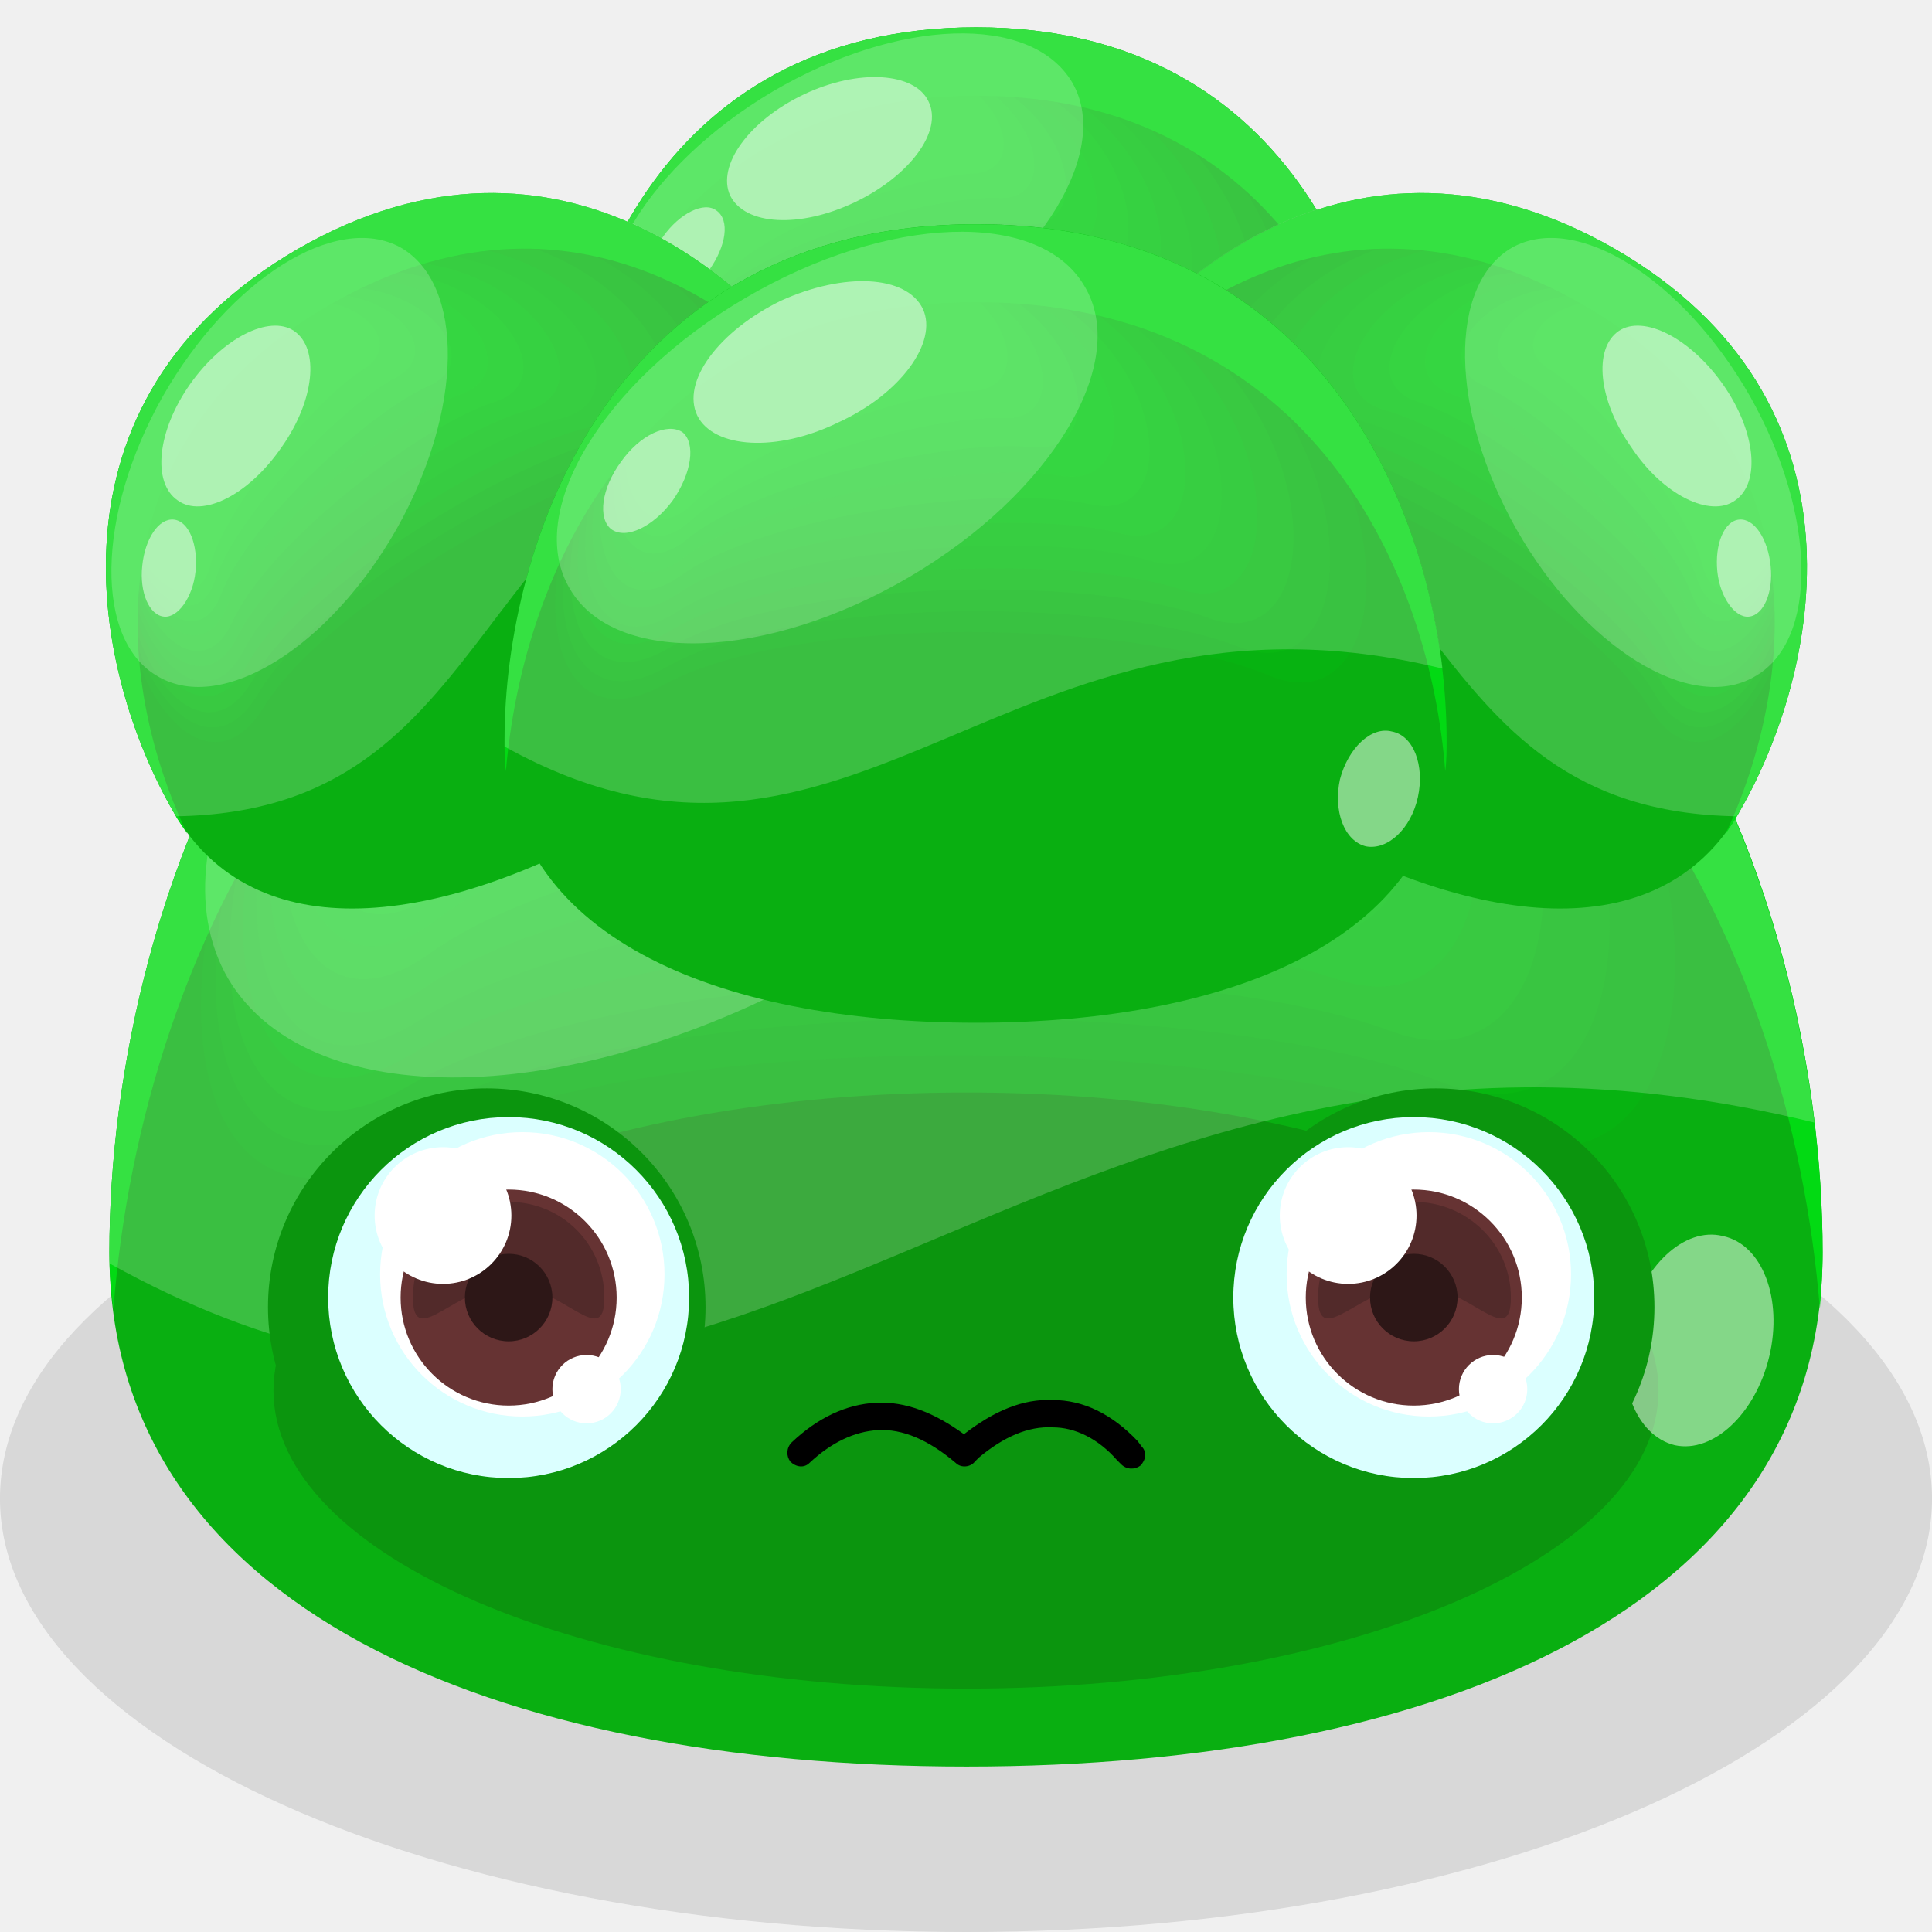
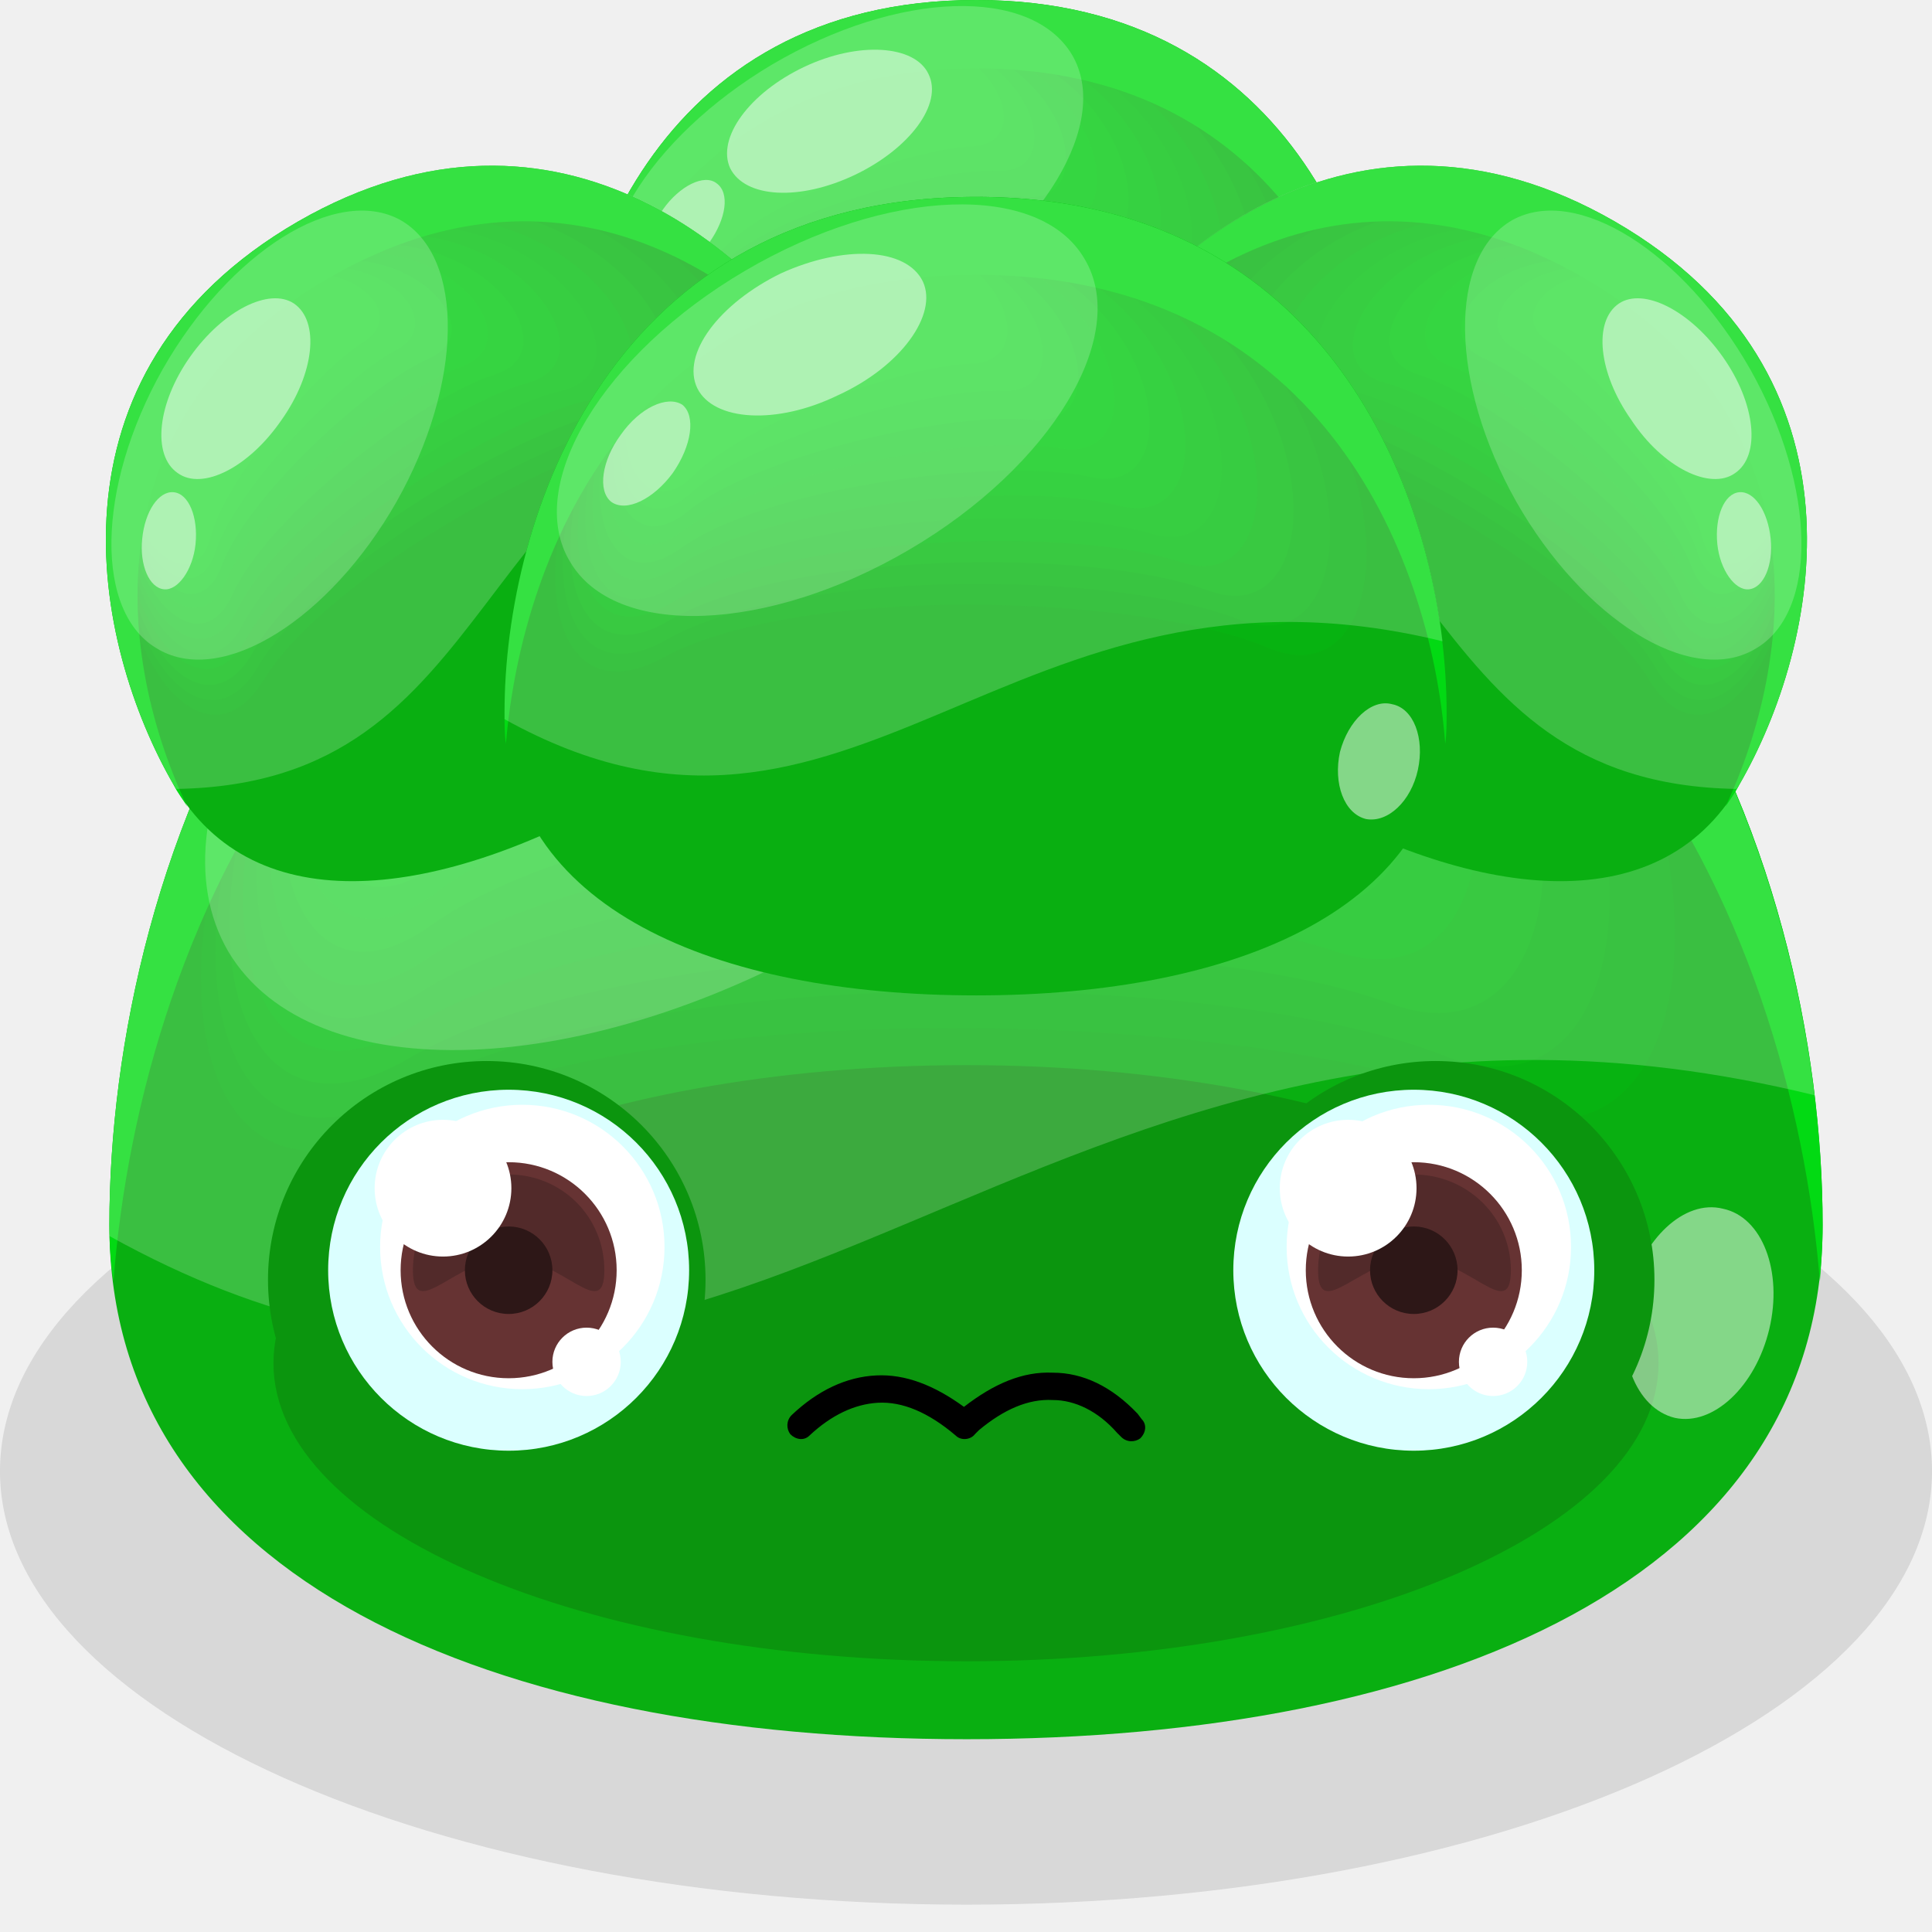
<svg xmlns="http://www.w3.org/2000/svg" width="64" height="64" viewBox="0 0 64 64" id="svg6999" version="1.1">
  <defs id="defs7001" />
-   <g id="layer1" transform="translate(0,-988.3622)">
+   <g id="layer1" transform="translate(0,-989.2682)">
    <g transform="matrix(0.0452937,0,0,0.04529361,-100.5067,944.654)" style="clip-rule:evenodd;fill-rule:evenodd;image-rendering:optimizeQuality;shape-rendering:geometricPrecision;text-rendering:geometricPrecision" id="_869330224">
      <path style="fill:#000000;fill-opacity:0.102" id="path4052" d="m 2926,1743 c 390,0 706,142 706,318 0,175 -316,317 -706,317 -390,0 -707,-142 -707,-317 0,-176 317,-318 707,-318 z" class="fil1" />
      <g id="g4054">
        <path style="fill:#09af11" id="path4056" d="m 2926,1196 c 487,0 626,426 626,685 0,259 -280,376 -626,376 -346,0 -627,-117 -627,-376 0,-259 139,-685 627,-685 z" class="fil18" />
        <path style="fill:#09af11" id="path4058" d="m 2505,1832 c -276,146 -186,-621 411,-619 648,2 679,726 438,619 -181,-80 -657,-101 -849,0 z" class="fil18" />
        <g id="g4060">
          <path style="fill:#08b311;fill-opacity:0.953" id="path4062" d="m 2509,1808 c -260,142 -184,-582 382,-589 614,-9 654,672 423,575 -172,-72 -624,-85 -805,14 z" class="fil19" />
          <path style="fill:#08b711;fill-opacity:0.91" id="path4064" d="m 2514,1784 c -244,138 -184,-543 352,-560 581,-19 629,620 409,533 -164,-65 -592,-69 -761,27 z" class="fil20" />
          <path style="fill:#07bb12;fill-opacity:0.863" id="path4066" d="m 2518,1759 c -228,134 -182,-503 323,-530 548,-29 603,567 395,490 -157,-58 -560,-52 -718,40 z" class="fil21" />
          <path style="fill:#06bf12;fill-opacity:0.82" id="path4068" d="m 2522,1735 c -212,130 -181,-463 294,-500 515,-40 578,513 380,446 -148,-50 -527,-36 -674,54 z" class="fil22" />
          <path style="fill:#06c312;fill-opacity:0.773" id="path4070" d="m 2526,1711 c -196,125 -179,-424 265,-471 482,-50 553,460 366,403 -140,-42 -495,-19 -631,68 z" class="fil23" />
          <path style="fill:#05c612;fill-opacity:0.725" id="path4072" d="m 2530,1687 c -180,121 -178,-385 236,-441 449,-61 527,406 352,359 -132,-34 -464,-2 -588,82 z" class="fil24" />
          <path style="fill:#05ca12;fill-opacity:0.682" id="path4074" d="m 2534,1662 c -164,118 -176,-345 207,-411 416,-71 502,353 337,317 -123,-27 -431,13 -544,94 z" class="fil25" />
          <path style="fill:#04ce12;fill-opacity:0.635" id="path4076" d="m 2538,1638 c -148,113 -175,-306 178,-381 382,-82 477,299 323,273 -115,-20 -399,30 -501,108 z" class="fil26" />
          <path style="fill:#03d213;fill-opacity:0.592" id="path4078" d="m 2542,1614 c -132,109 -173,-267 149,-352 349,-92 451,246 308,230 -106,-12 -366,47 -457,122 z" class="fil27" />
          <path style="fill:#03d613;fill-opacity:0.545" id="path4080" d="m 2546,1590 c -116,104 -172,-228 120,-322 316,-103 426,192 294,186 -99,-4 -334,63 -414,136 z" class="fil28" />
        </g>
        <path style="fill:#02da13;fill-opacity:0.502" id="path4082" d="m 2550,1565 c -99,101 -170,-188 91,-292 283,-113 401,139 280,143 -91,4 -302,80 -371,149 z" class="fil29" />
        <path style="fill:#02da13" id="path4084" d="m 2926,1196 c 487,0 626,426 626,685 0,14 -1,28 -2,41 -21,-259 -174,-624 -624,-624 -451,0 -604,365 -624,624 -2,-13 -3,-27 -3,-41 0,-259 139,-685 627,-685 z" class="fil30" />
        <path style="fill:#0b950e" id="path4086" d="m 2926,1764 c 279,0 506,97 506,218 0,121 -227,218 -506,218 -280,0 -507,-97 -507,-218 0,-121 227,-218 507,-218 z" class="fil31" />
        <path style="fill:#ffffff;fill-opacity:0.2" id="path4088" d="m 2926,1196 c 431,0 589,334 620,590 -580,-142 -782,361 -1247,103 0,-3 0,-5 0,-8 0,-259 139,-685 627,-685 z" class="fil16" />
        <path style="fill:#ffffff;fill-opacity:0.2" id="path4090" d="m 2619,1293 c 189,-111 391,-118 451,-16 61,103 -43,276 -232,387 -189,112 -391,119 -452,17 -60,-103 44,-276 233,-388 z" class="fil16" />
        <path style="fill:#ffffff;fill-opacity:0.502" id="path4092" d="m 3479,1869 c 29,6 44,46 34,88 -10,42 -41,71 -69,65 -29,-7 -44,-47 -34,-89 10,-42 41,-71 69,-64 z" class="fil17" />
        <path style="fill:#ffffff;fill-opacity:0.502" id="path4094" d="m 2667,1297 c 82,-39 166,-34 188,11 21,44 -29,113 -111,152 -83,39 -167,34 -189,-11 -21,-44 29,-112 112,-152 z" class="fil17" />
        <path style="fill:#ffffff;fill-opacity:0.502" id="path4096" d="m 2454,1511 c 25,-35 62,-53 81,-39 19,14 14,54 -12,90 -25,35 -62,53 -81,39 -19,-14 -14,-54 12,-90 z" class="fil17" />
      </g>
      <g id="g4098">
        <path style="fill:#09af11" id="path4100" d="m 2933,985 c 235,0 303,207 303,332 0,125 -136,182 -303,182 -168,0 -304,-57 -304,-182 0,-125 68,-332 304,-332 z" class="fil18" />
        <path style="fill:#09af11" id="path4102" d="m 2729,1293 c -133,71 -90,-300 199,-300 314,1 329,352 212,300 -88,-39 -318,-49 -411,0 z" class="fil18" />
        <g id="g4104">
          <path style="fill:#08b311;fill-opacity:0.953" id="path4106" d="m 2731,1282 c -126,68 -89,-282 185,-286 297,-4 317,326 205,279 -84,-35 -303,-41 -390,7 z" class="fil19" />
          <path style="fill:#08b711;fill-opacity:0.91" id="path4108" d="m 2733,1270 c -118,67 -89,-263 171,-271 281,-9 304,300 198,258 -80,-32 -287,-34 -369,13 z" class="fil20" />
          <path style="fill:#07bb12;fill-opacity:0.863" id="path4110" d="m 2735,1258 c -110,65 -88,-244 157,-257 265,-14 292,275 191,237 -76,-27 -271,-25 -348,20 z" class="fil21" />
          <path style="fill:#06bf12;fill-opacity:0.82" id="path4112" d="m 2737,1246 c -103,63 -87,-224 142,-242 250,-19 280,248 185,216 -72,-24 -256,-17 -327,26 z" class="fil22" />
          <path style="fill:#06c312;fill-opacity:0.773" id="path4114" d="m 2739,1235 c -95,60 -87,-206 128,-228 234,-25 268,222 178,195 -68,-21 -240,-10 -306,33 z" class="fil23" />
          <path style="fill:#05c612;fill-opacity:0.725" id="path4116" d="m 2741,1223 c -87,59 -86,-187 114,-214 218,-29 256,197 171,174 -64,-16 -225,-1 -285,40 z" class="fil24" />
          <path style="fill:#05ca12;fill-opacity:0.682" id="path4118" d="m 2743,1211 c -79,57 -85,-167 100,-199 201,-35 243,171 164,153 -60,-13 -209,7 -264,46 z" class="fil25" />
          <path style="fill:#04ce12;fill-opacity:0.635" id="path4120" d="m 2745,1199 c -72,55 -85,-148 86,-184 185,-40 231,145 156,132 -55,-10 -192,14 -242,52 z" class="fil26" />
          <path style="fill:#03d213;fill-opacity:0.592" id="path4122" d="m 2747,1188 c -64,52 -84,-130 72,-171 169,-44 219,119 149,112 -51,-6 -177,22 -221,59 z" class="fil27" />
          <path style="fill:#03d613;fill-opacity:0.545" id="path4124" d="m 2749,1176 c -56,51 -83,-110 58,-156 153,-50 206,93 142,90 -47,-2 -161,31 -200,66 z" class="fil28" />
        </g>
        <path style="fill:#02da13;fill-opacity:0.502" id="path4126" d="m 2751,1164 c -48,49 -83,-91 44,-142 137,-54 194,68 135,70 -44,2 -146,38 -179,72 z" class="fil29" />
        <path style="fill:#02da13" id="path4128" d="m 2933,985 c 235,0 303,207 303,332 0,7 0,13 -1,20 -10,-126 -84,-302 -302,-302 -218,0 -293,176 -303,302 0,-7 -1,-13 -1,-20 0,-125 68,-332 304,-332 z" class="fil30" />
        <path style="fill:#ffffff;fill-opacity:0.2" id="path4130" d="m 2933,985 c 208,0 285,162 300,286 -281,-69 -378,175 -604,50 0,-2 0,-3 0,-4 0,-125 68,-332 304,-332 z" class="fil16" />
        <path style="fill:#ffffff;fill-opacity:0.2" id="path4132" d="m 2784,1032 c 92,-54 189,-57 219,-7 29,49 -21,133 -113,187 -91,54 -189,57 -219,8 -29,-50 22,-134 113,-188 z" class="fil16" />
        <path style="fill:#ffffff;fill-opacity:0.502" id="path4134" d="m 3201,1311 c 14,3 21,22 16,43 -5,20 -20,34 -33,31 -14,-3 -22,-22 -17,-43 5,-20 20,-34 34,-31 z" class="fil17" />
        <path style="fill:#ffffff;fill-opacity:0.502" id="path4136" d="m 2807,1034 c 40,-19 81,-16 91,5 11,22 -14,55 -54,74 -40,19 -80,17 -91,-5 -10,-22 14,-55 54,-74 z" class="fil17" />
        <path style="fill:#ffffff;fill-opacity:0.502" id="path4138" d="m 2704,1138 c 12,-17 30,-26 39,-19 10,7 7,26 -5,43 -13,17 -30,26 -40,19 -9,-7 -6,-26 6,-43 z" class="fil17" />
      </g>
      <g id="g4140">
        <path style="fill:#09af11" id="path4142" d="m 2437,1147 c 191,-110 343,26 402,128 58,101 -25,211 -161,289 -137,79 -273,97 -332,-5 -59,-102 -101,-301 91,-412 z" class="fil18" />
        <path style="fill:#09af11" id="path4144" d="m 2416,1493 c -75,120 -214,-202 21,-337 255,-146 432,132 313,144 -90,10 -282,110 -334,193 z" class="fil18" />
        <g id="g4146">
          <path style="fill:#08b311;fill-opacity:0.953" id="path4148" d="m 2412,1482 c -70,115 -205,-186 16,-318 240,-143 410,116 298,130 -85,11 -265,109 -314,188 z" class="fil19" />
          <path style="fill:#08b711;fill-opacity:0.91" id="path4150" d="m 2408,1472 c -64,110 -195,-172 12,-300 224,-139 388,101 281,116 -79,12 -248,108 -293,184 z" class="fil20" />
          <path style="fill:#07bb12;fill-opacity:0.863" id="path4152" d="m 2404,1462 c -59,104 -185,-157 7,-282 209,-136 366,85 266,103 -74,12 -232,106 -273,179 z" class="fil21" />
          <path style="fill:#06bf12;fill-opacity:0.82" id="path4154" d="m 2400,1451 c -53,99 -176,-141 2,-263 194,-133 344,70 251,89 -69,14 -215,105 -253,174 z" class="fil22" />
          <path style="fill:#06c312;fill-opacity:0.773" id="path4156" d="m 2397,1441 c -49,93 -167,-127 -3,-246 178,-129 322,56 235,76 -64,15 -199,105 -232,170 z" class="fil23" />
          <path style="fill:#05c612;fill-opacity:0.725" id="path4158" d="m 2393,1430 c -44,89 -158,-111 -8,-227 163,-126 300,40 220,62 -59,16 -182,104 -212,165 z" class="fil24" />
          <path style="fill:#05ca12;fill-opacity:0.682" id="path4160" d="m 2389,1420 c -38,83 -148,-96 -12,-209 147,-122 277,25 204,48 -54,17 -166,103 -192,161 z" class="fil25" />
          <path style="fill:#04ce12;fill-opacity:0.635" id="path4162" d="m 2385,1409 c -33,78 -138,-81 -17,-190 132,-119 256,9 189,34 -50,18 -150,102 -172,156 z" class="fil26" />
          <path style="fill:#03d213;fill-opacity:0.592" id="path4164" d="m 2381,1399 c -27,73 -129,-66 -22,-172 117,-116 234,-6 174,20 -45,20 -133,101 -152,152 z" class="fil27" />
          <path style="fill:#03d613;fill-opacity:0.545" id="path4166" d="m 2377,1388 c -22,68 -119,-50 -26,-153 101,-113 211,-22 158,6 -40,21 -117,101 -132,147 z" class="fil28" />
        </g>
        <path style="fill:#02da13;fill-opacity:0.502" id="path4168" d="m 2373,1378 c -16,62 -110,-36 -31,-136 86,-108 190,-36 143,-7 -35,22 -101,100 -112,143 z" class="fil29" />
        <path style="fill:#02da13" id="path4170" d="m 2437,1147 c 191,-110 343,26 402,128 3,5 6,11 8,16 -67,-97 -210,-205 -387,-103 -177,102 -155,280 -104,387 -3,-5 -7,-10 -10,-16 -59,-102 -101,-301 91,-412 z" class="fil30" />
        <path style="fill:#ffffff;fill-opacity:0.2" id="path4172" d="m 2437,1147 c 169,-98 308,-2 378,92 -261,75 -226,319 -467,323 -1,-1 -1,-2 -2,-3 -59,-102 -101,-301 91,-412 z" class="fil16" />
        <path style="fill:#ffffff;fill-opacity:0.2" id="path4174" d="m 2338,1255 c 49,-86 127,-135 174,-109 47,27 46,119 -3,206 -49,86 -127,135 -174,108 -47,-26 -46,-118 3,-205 z" class="fil16" />
        <path style="fill:#ffffff;fill-opacity:0.502" id="path4176" d="m 2807,1286 c 13,-4 28,8 34,27 5,19 0,37 -13,41 -13,4 -28,-8 -33,-27 -6,-19 0,-37 12,-41 z" class="fil17" />
        <path style="fill:#ffffff;fill-opacity:0.502" id="path4178" d="m 2358,1246 c 24,-34 58,-51 76,-39 19,13 15,51 -9,85 -24,35 -58,52 -76,39 -19,-13 -15,-51 9,-85 z" class="fil17" />
        <path style="fill:#ffffff;fill-opacity:0.502" id="path4180" d="m 2323,1379 c 2,-20 12,-35 23,-34 11,1 18,18 16,38 -2,19 -13,34 -23,33 -11,-1 -18,-18 -16,-37 z" class="fil17" />
      </g>
      <g id="g4182">
        <path style="fill:#09af11" id="path4184" d="m 3400,1147 c -191,-110 -343,26 -402,128 -58,101 25,211 161,289 136,79 273,97 332,-5 59,-102 101,-301 -91,-412 z" class="fil18" />
        <path style="fill:#09af11" id="path4186" d="m 3421,1493 c 75,120 214,-202 -21,-337 -255,-146 -432,132 -313,144 90,10 282,110 334,193 z" class="fil18" />
        <g id="g4188">
          <path style="fill:#08b311;fill-opacity:0.953" id="path4190" d="m 3425,1482 c 70,115 205,-186 -16,-318 -240,-143 -410,116 -298,130 85,11 265,109 314,188 z" class="fil19" />
          <path style="fill:#08b711;fill-opacity:0.91" id="path4192" d="m 3429,1472 c 64,110 195,-172 -12,-300 -224,-139 -388,101 -282,116 80,12 249,108 294,184 z" class="fil20" />
          <path style="fill:#07bb12;fill-opacity:0.863" id="path4194" d="m 3433,1462 c 59,104 185,-157 -7,-282 -209,-136 -366,85 -266,103 74,12 232,106 273,179 z" class="fil21" />
          <path style="fill:#06bf12;fill-opacity:0.82" id="path4196" d="m 3437,1451 c 53,99 176,-141 -2,-263 -194,-133 -344,70 -251,89 69,14 215,105 253,174 z" class="fil22" />
          <path style="fill:#06c312;fill-opacity:0.773" id="path4198" d="m 3440,1441 c 49,93 167,-127 3,-246 -178,-129 -322,56 -235,76 64,15 199,105 232,170 z" class="fil23" />
          <path style="fill:#05c612;fill-opacity:0.725" id="path4200" d="m 3444,1430 c 43,89 158,-111 8,-227 -163,-126 -300,40 -220,62 59,16 182,104 212,165 z" class="fil24" />
          <path style="fill:#05ca12;fill-opacity:0.682" id="path4202" d="m 3448,1420 c 38,83 148,-96 12,-209 -147,-122 -277,25 -204,48 54,17 166,103 192,161 z" class="fil25" />
          <path style="fill:#04ce12;fill-opacity:0.635" id="path4204" d="m 3452,1409 c 33,78 138,-81 17,-190 -132,-119 -256,9 -189,34 50,18 150,102 172,156 z" class="fil26" />
          <path style="fill:#03d213;fill-opacity:0.592" id="path4206" d="m 3456,1399 c 27,73 129,-66 21,-172 -116,-116 -233,-6 -173,20 45,20 133,101 152,152 z" class="fil27" />
          <path style="fill:#03d613;fill-opacity:0.545" id="path4208" d="m 3460,1388 c 22,68 119,-50 26,-153 -101,-113 -211,-22 -158,6 40,21 117,101 132,147 z" class="fil28" />
        </g>
        <path style="fill:#02da13;fill-opacity:0.502" id="path4210" d="m 3464,1378 c 16,62 110,-36 31,-136 -86,-108 -190,-36 -143,-7 35,22 101,100 112,143 z" class="fil29" />
        <path style="fill:#02da13" id="path4212" d="m 3400,1147 c -191,-110 -343,26 -402,128 -3,5 -6,11 -8,16 67,-97 210,-205 387,-103 177,102 154,280 104,387 3,-5 7,-10 10,-16 59,-102 101,-301 -91,-412 z" class="fil30" />
        <path style="fill:#ffffff;fill-opacity:0.2" id="path4214" d="m 3400,1147 c -169,-98 -308,-2 -378,92 260,75 226,319 467,323 1,-1 1,-2 2,-3 59,-102 101,-301 -91,-412 z" class="fil16" />
        <path style="fill:#ffffff;fill-opacity:0.2" id="path4216" d="m 3499,1255 c -49,-86 -127,-135 -174,-109 -47,27 -46,119 3,206 49,86 127,135 174,108 47,-26 46,-118 -3,-205 z" class="fil16" />
        <path style="fill:#ffffff;fill-opacity:0.502" id="path4218" d="m 3030,1286 c -13,-4 -28,8 -34,27 -5,19 0,37 13,41 13,4 28,-8 33,-27 6,-19 0,-37 -12,-41 z" class="fil17" />
        <path style="fill:#ffffff;fill-opacity:0.502" id="path4220" d="m 3479,1246 c -24,-34 -58,-51 -76,-39 -19,13 -15,51 9,85 23,35 58,52 76,39 19,-13 15,-51 -9,-85 z" class="fil17" />
        <path style="fill:#ffffff;fill-opacity:0.502" id="path4222" d="m 3514,1379 c -2,-20 -12,-35 -23,-34 -11,1 -18,18 -16,38 2,19 13,34 23,33 11,-1 18,-18 16,-37 z" class="fil17" />
      </g>
      <g id="g4224">
        <path style="fill:#09af11" id="path4226" d="m 2933,1129 c 268,0 344,235 344,377 0,143 -154,207 -344,207 -191,0 -345,-64 -345,-207 0,-142 77,-377 345,-377 z" class="fil18" />
        <path style="fill:#09af11" id="path4228" d="m 2701,1479 c -151,81 -102,-341 226,-340 357,1 374,399 241,340 -99,-44 -361,-55 -467,0 z" class="fil18" />
        <g id="g4230">
          <path style="fill:#08b311;fill-opacity:0.953" id="path4232" d="m 2704,1466 c -143,78 -102,-320 209,-324 339,-5 361,370 234,317 -95,-40 -344,-47 -443,7 z" class="fil19" />
          <path style="fill:#08b711;fill-opacity:0.91" id="path4234" d="m 2706,1453 c -134,76 -101,-299 194,-308 320,-11 346,341 225,293 -91,-36 -326,-38 -419,15 z" class="fil20" />
          <path style="fill:#07bb12;fill-opacity:0.863" id="path4236" d="m 2708,1439 c -125,74 -100,-276 178,-291 302,-16 332,311 217,269 -86,-32 -308,-29 -395,22 z" class="fil21" />
          <path style="fill:#06bf12;fill-opacity:0.82" id="path4238" d="m 2710,1426 c -116,71 -99,-255 162,-275 284,-22 318,282 210,245 -82,-27 -291,-19 -372,30 z" class="fil22" />
          <path style="fill:#06c312;fill-opacity:0.773" id="path4240" d="m 2713,1413 c -108,69 -99,-234 145,-259 266,-28 305,253 202,221 -77,-23 -273,-10 -347,38 z" class="fil23" />
          <path style="fill:#05c612;fill-opacity:0.725" id="path4242" d="m 2715,1399 c -99,67 -98,-212 130,-242 247,-34 290,223 193,198 -72,-19 -255,-2 -323,44 z" class="fil24" />
          <path style="fill:#05ca12;fill-opacity:0.682" id="path4244" d="m 2717,1386 c -90,65 -97,-190 114,-226 229,-39 276,194 186,174 -68,-15 -237,7 -300,52 z" class="fil25" />
          <path style="fill:#04ce12;fill-opacity:0.635" id="path4246" d="m 2719,1373 c -81,62 -96,-169 98,-210 211,-45 263,164 178,150 -63,-11 -219,17 -276,60 z" class="fil26" />
          <path style="fill:#03d213;fill-opacity:0.592" id="path4248" d="m 2722,1359 c -73,60 -96,-147 81,-193 193,-51 249,135 170,126 -59,-6 -201,26 -251,67 z" class="fil27" />
          <path style="fill:#03d613;fill-opacity:0.545" id="path4250" d="m 2724,1346 c -64,58 -95,-125 66,-177 174,-57 234,106 162,102 -55,-2 -184,35 -228,75 z" class="fil28" />
        </g>
        <path style="fill:#02da13;fill-opacity:0.502" id="path4252" d="m 2726,1333 c -55,55 -94,-104 50,-161 156,-63 220,76 154,79 -50,1 -166,43 -204,82 z" class="fil29" />
        <path style="fill:#02da13" id="path4254" d="m 2933,1129 c 268,0 344,235 344,377 0,8 0,16 -1,23 -11,-143 -96,-343 -343,-343 -248,0 -332,200 -344,343 -1,-7 -1,-15 -1,-23 0,-142 77,-377 345,-377 z" class="fil30" />
        <path style="fill:#ffffff;fill-opacity:0.2" id="path4256" d="m 2933,1129 c 237,0 324,184 341,325 -319,-78 -430,199 -686,57 0,-2 0,-3 0,-5 0,-142 77,-377 345,-377 z" class="fil16" />
        <path style="fill:#ffffff;fill-opacity:0.2" id="path4258" d="m 2764,1183 c 104,-61 215,-65 248,-9 34,56 -24,152 -128,213 -104,61 -215,65 -248,9 -34,-56 24,-152 128,-213 z" class="fil16" />
        <path style="fill:#ffffff;fill-opacity:0.502" id="path4260" d="m 3237,1500 c 16,3 24,25 19,48 -5,23 -22,39 -38,36 -16,-4 -24,-26 -19,-49 6,-23 23,-39 38,-35 z" class="fil17" />
        <path style="fill:#ffffff;fill-opacity:0.502" id="path4262" d="m 2790,1185 c 46,-21 92,-19 104,6 11,24 -16,62 -62,83 -45,22 -91,19 -103,-5 -12,-25 16,-62 61,-84 z" class="fil17" />
        <path style="fill:#ffffff;fill-opacity:0.502" id="path4264" d="m 2673,1303 c 14,-20 34,-29 45,-22 10,8 7,30 -7,50 -14,19 -34,29 -45,21 -10,-8 -7,-30 7,-49 z" class="fil17" />
      </g>
      <circle style="fill:#0b950e" id="circle4266" r="160" cy="1921" cx="2575" class="fil31" />
      <g id="g4268">
        <circle style="fill:#dbffff" id="circle4270" r="132" cy="1914" cx="2591" class="fil60" />
        <circle style="fill:#ffffff" id="circle4272" r="104" cy="1897" cx="2601" class="fil61" />
        <circle style="fill:#663333" id="circle4274" r="79" cy="1914" cx="2591" class="fil69" />
        <path style="fill:#522a2a" id="path4276" d="m 2591,1844 c 39,0 70,31 70,70 0,39 -31,-9 -70,-9 -38,0 -70,48 -70,9 0,-39 31,-70 70,-70 z" class="fil70" />
        <circle style="fill:#2d1717" id="circle4278" r="32" cy="1914" cx="2591" class="fil71" />
        <circle style="fill:#ffffff" id="circle4280" r="50" cy="1854" cx="2543" class="fil61" />
        <circle style="fill:#ffffff" id="circle4282" r="25" cy="1981" cx="2648" class="fil61" />
      </g>
      <circle style="fill:#0b950e" id="circle4292" r="160" cy="1921" cx="3269" class="fil31" />
      <g id="g4294">
        <circle style="fill:#dbffff" id="circle4296" r="132" cy="1914" cx="3253" class="fil60" />
        <circle style="fill:#ffffff" id="circle4298" r="104" cy="1897" cx="3264" class="fil61" />
        <circle style="fill:#663333" id="circle4300" r="79" cy="1914" cx="3253" class="fil69" />
        <path style="fill:#522a2a" id="path4302" d="m 3253,1844 c 39,0 71,31 71,70 0,39 -31,-9 -70,-9 -39,0 -71,48 -71,9 0,-39 32,-70 70,-70 z" class="fil70" />
        <circle style="fill:#2d1717" id="circle4304" r="32" cy="1914" cx="3253" class="fil71" />
        <circle style="fill:#ffffff" id="circle4306" r="50" cy="1854" cx="3205" class="fil61" />
        <circle style="fill:#ffffff" id="circle4308" r="25" cy="1981" cx="3311" class="fil61" />
      </g>
      <path style="fill:#000000;fill-rule:nonzero" id="path4318" d="m 2798,2019.937 c -4,4 -4,10 -1,14 4,4 10,5 14,1 16,-15 33,-23 50,-24 18,-1 37,7 57,24 4,4 11,3 14,-1 l 3,-3 c 18,-15 36,-23 54,-22 16,0 33,8 47,24 l 3,3 c 4,4 10,4 14,1 4,-4 5,-10 1,-14 l -3,-4 0,0 0,0 c -19,-20 -40,-30 -62,-30 -22,-1 -43,8 -65,25 -22,-16 -43,-24 -64,-23 -22,1 -43,11 -62,29 z" class="fil72" />
    </g>
  </g>
</svg>
